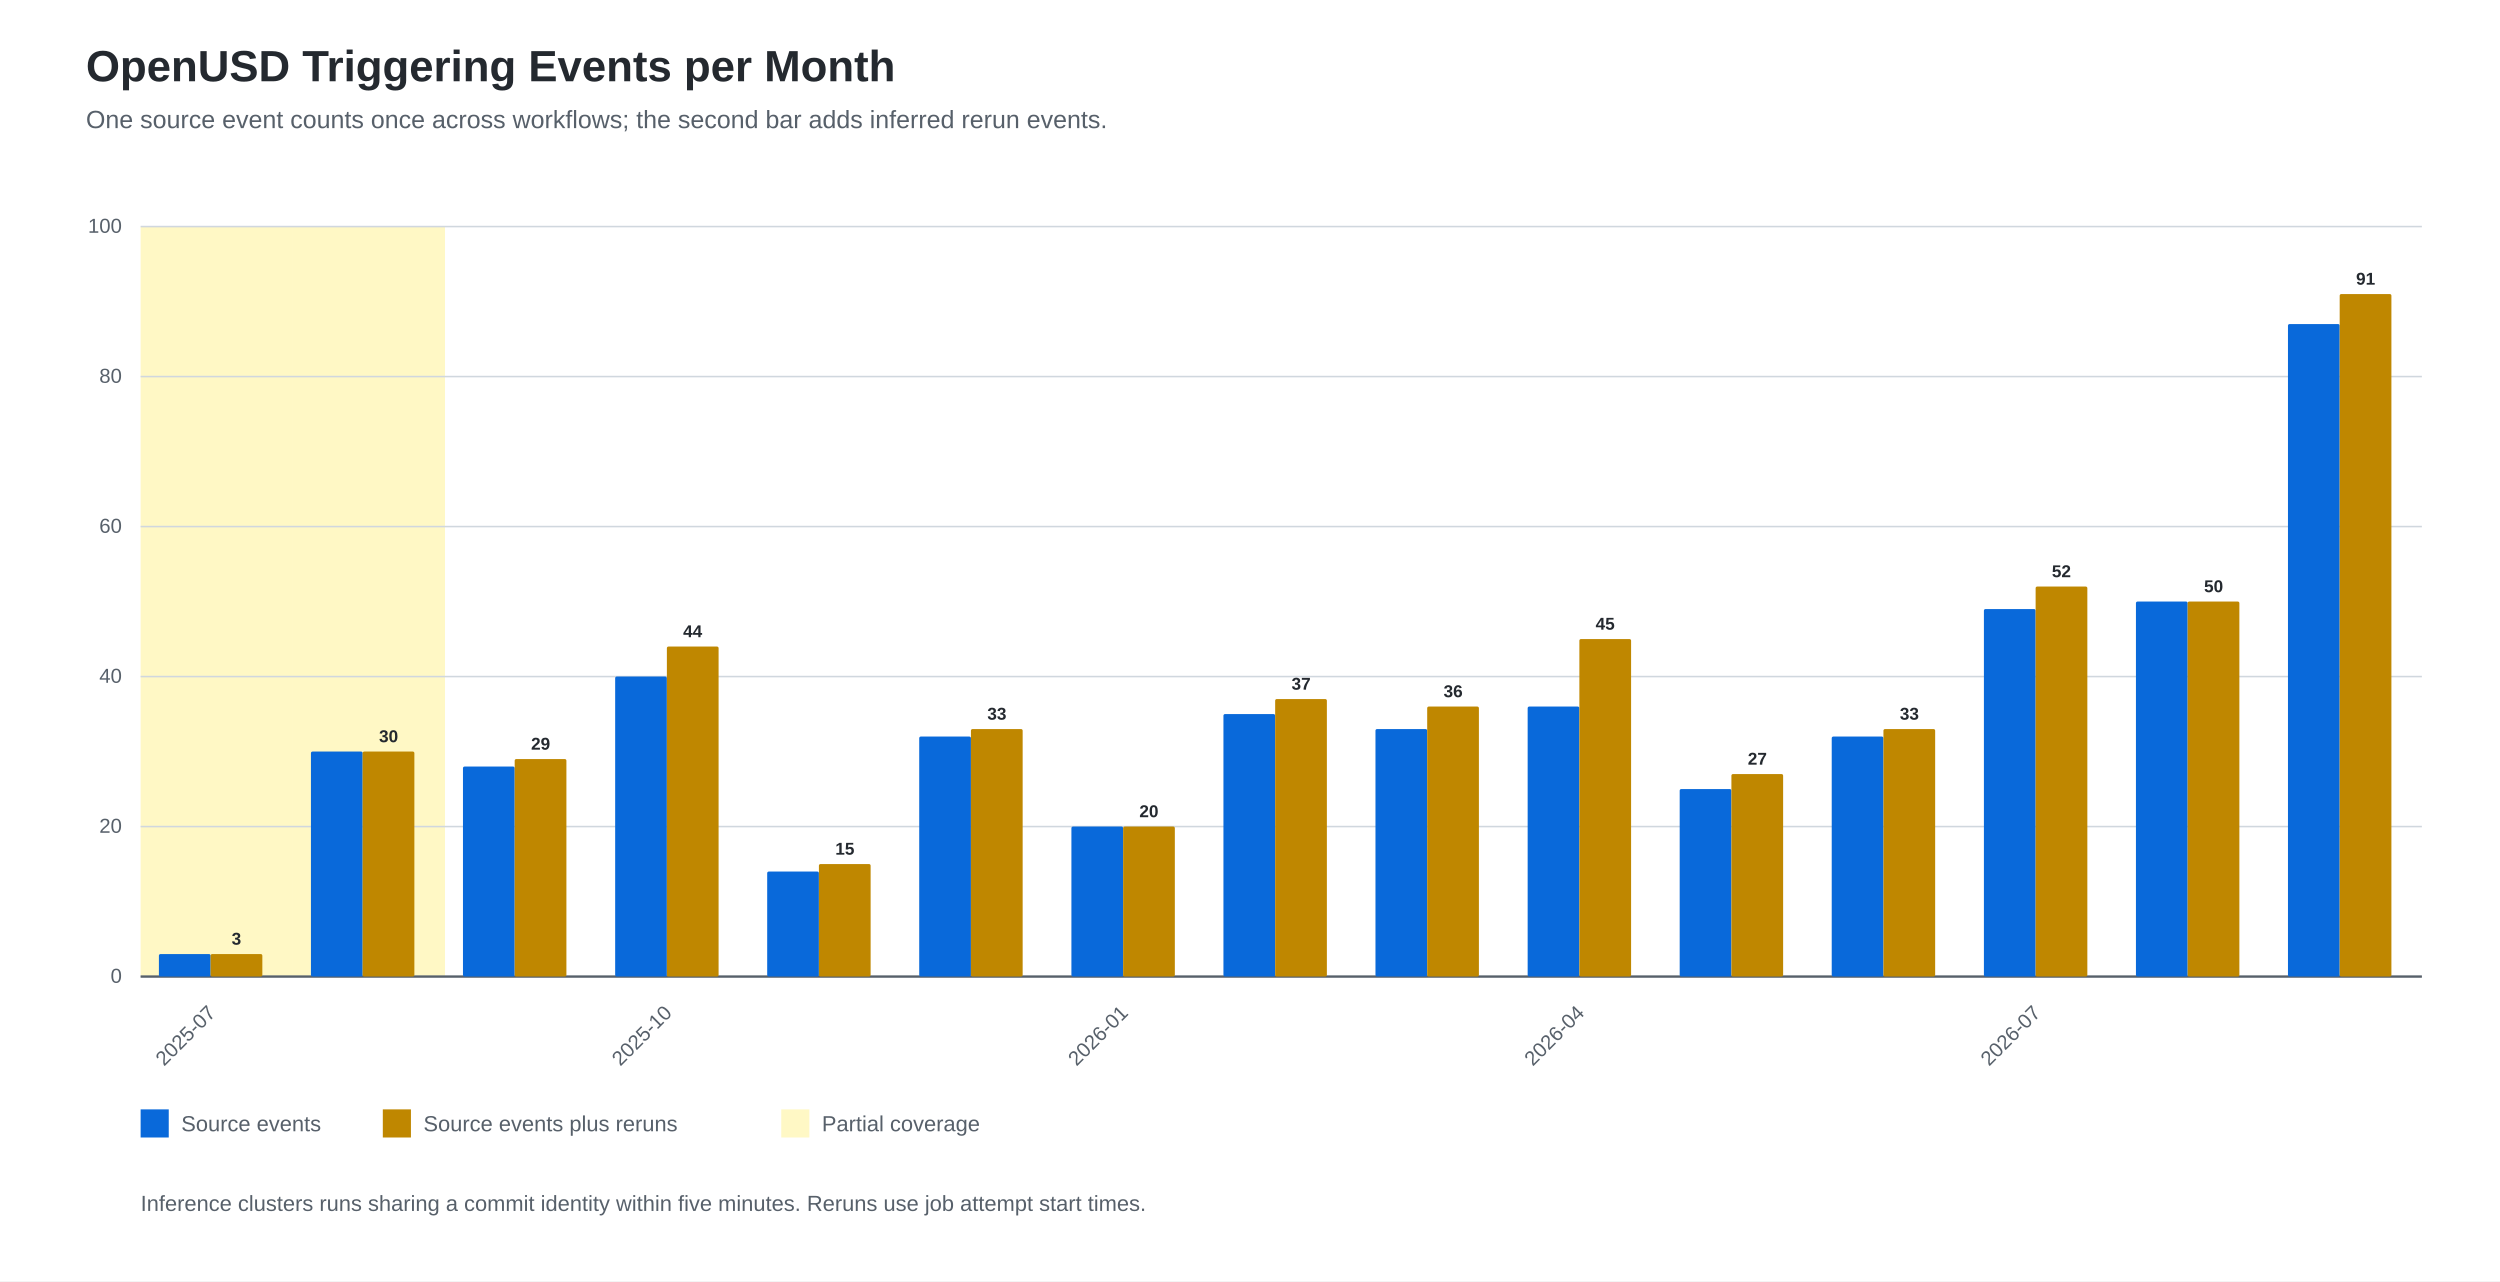
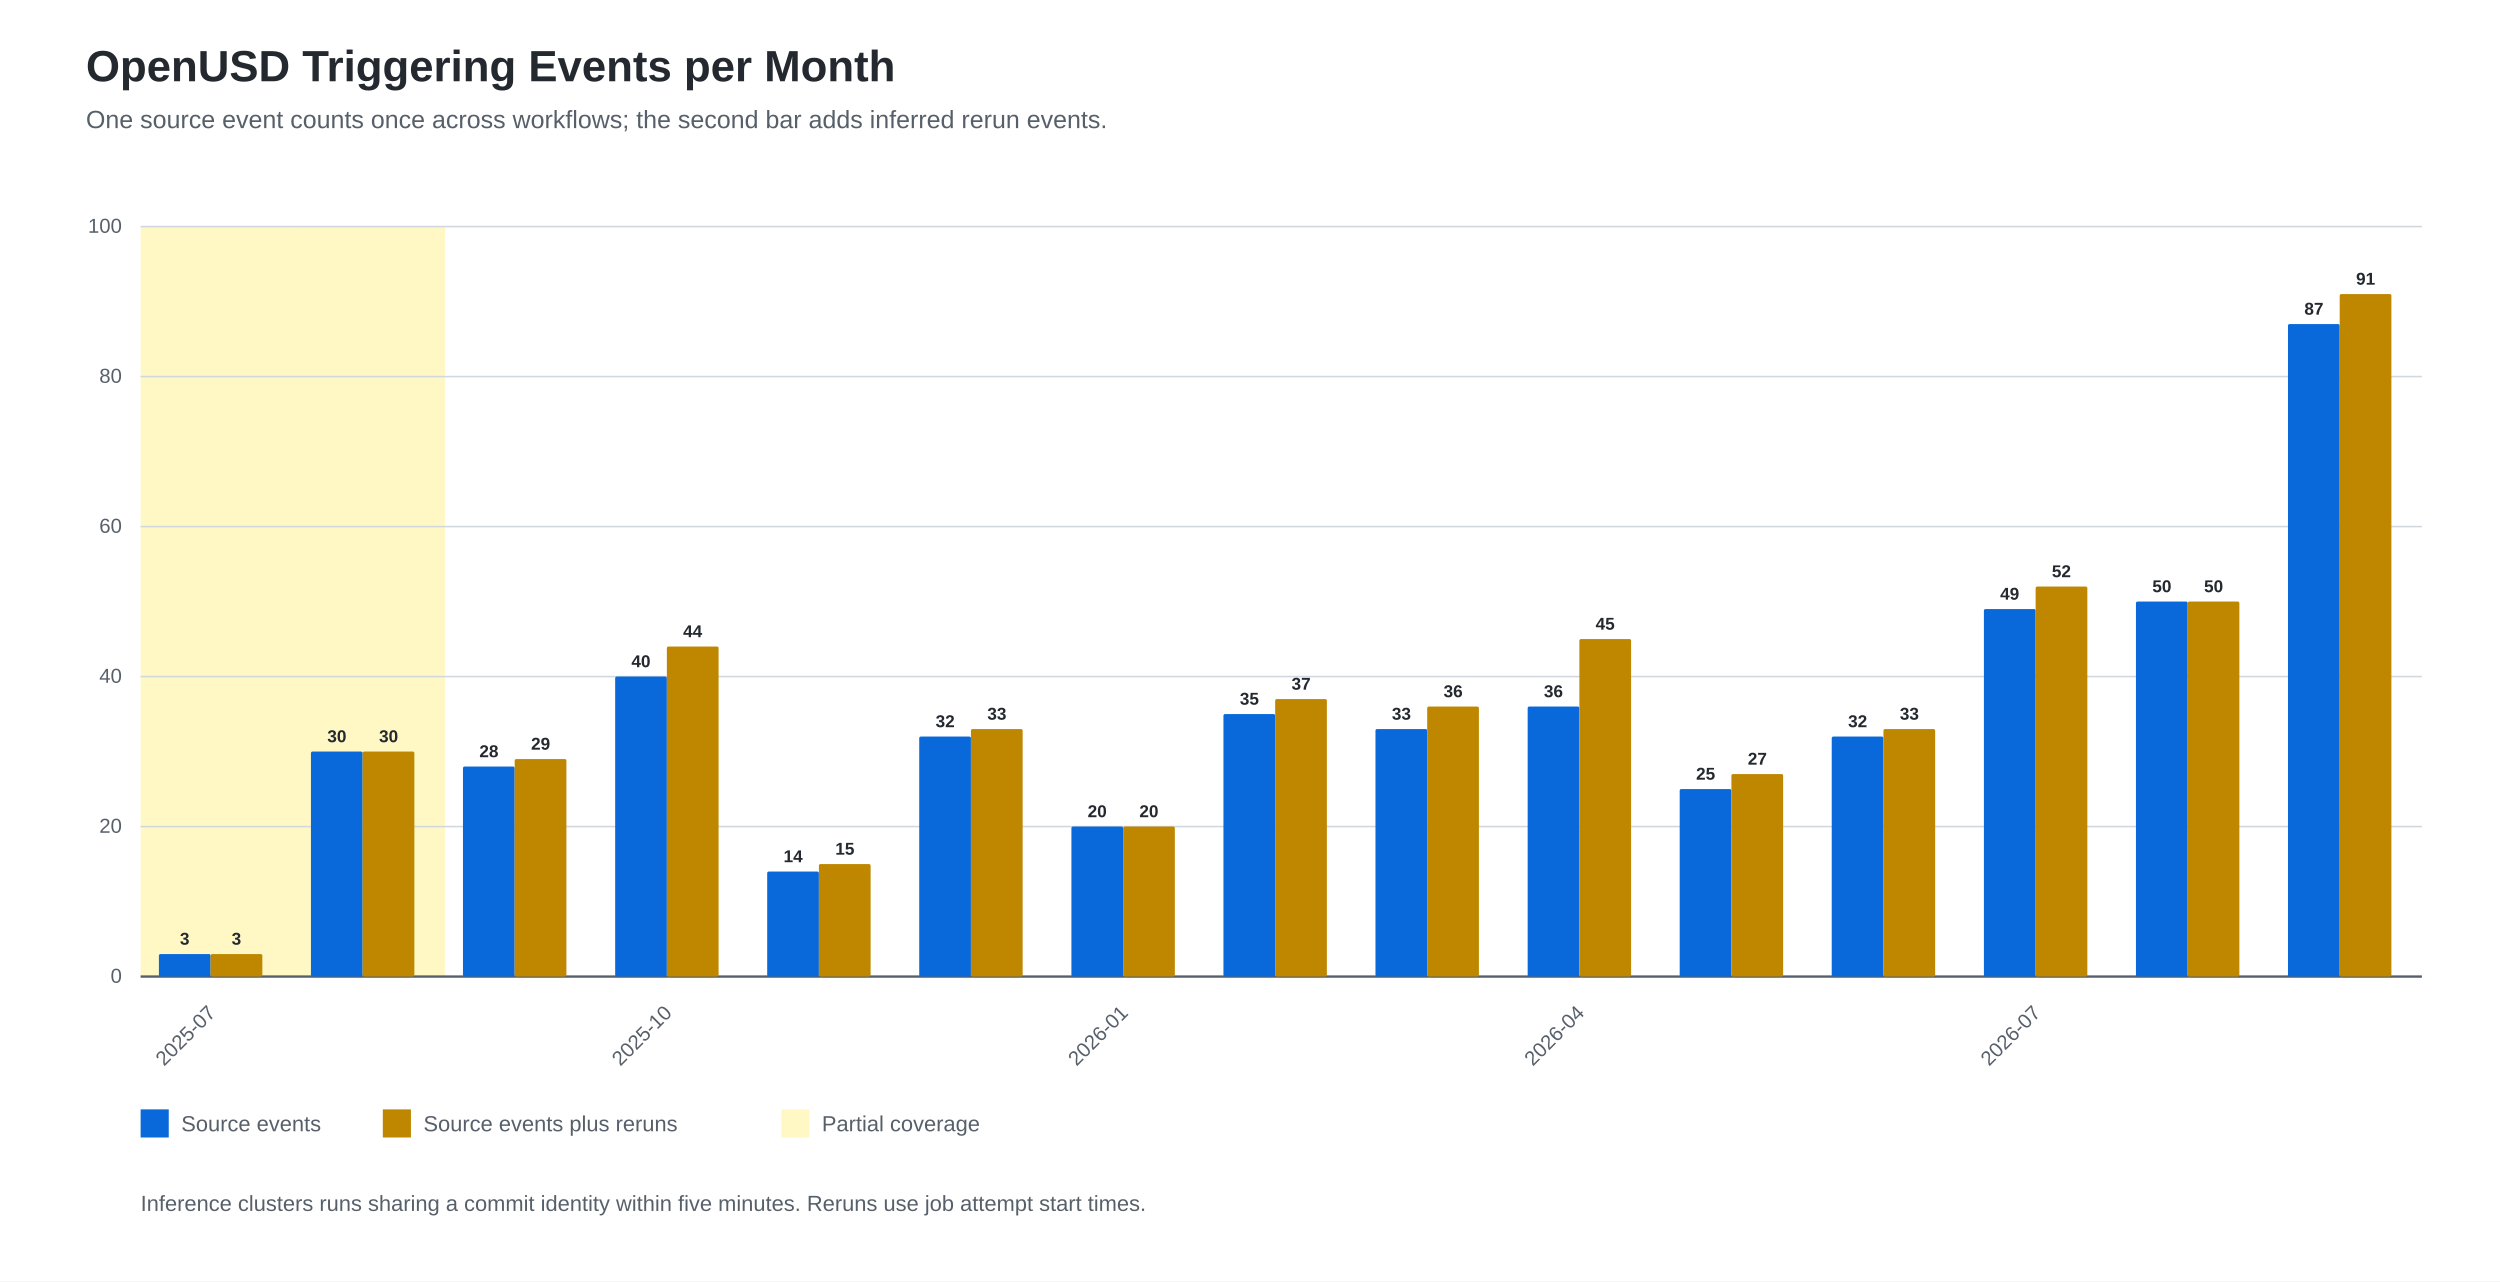
<svg xmlns="http://www.w3.org/2000/svg" width="1600" height="820" viewBox="0 0 1600 820" role="img">
  <style>
text { font-family: Arial, sans-serif; fill: #24292f; }
.title { font-size: 28px; font-weight: 700; }
.subtitle { font-size: 16px; fill: #57606a; }
.axis { font-size: 13px; fill: #57606a; }
.value { font-size: 11px; font-weight: 700; }
.note { font-size: 14px; fill: #57606a; }
.grid { stroke: #d0d7de; stroke-width: 1; }
.axis-line { stroke: #57606a; stroke-width: 1.5; }
</style>
  <rect width="1600" height="820" fill="#ffffff" />
  <text x="55.0" y="52.0" text-anchor="start" class="title">OpenUSD Triggering Events per Month</text>
  <text x="55.0" y="82.0" text-anchor="start" class="subtitle">One source event counts once across workflows; the second bar adds inferred rerun events.</text>
  <rect x="90.0" y="145.0" width="97.5" height="480.0" fill="#fff8c5" />
  <rect x="187.3" y="145.0" width="97.5" height="480.0" fill="#fff8c5" />
  <line x1="90.0" y1="625.0" x2="1550.0" y2="625.0" class="grid" />
  <text x="78.0" y="629.0" text-anchor="end" class="axis">0</text>
  <line x1="90.0" y1="529.0" x2="1550.0" y2="529.0" class="grid" />
  <text x="78.0" y="533.0" text-anchor="end" class="axis">20</text>
  <line x1="90.0" y1="433.0" x2="1550.0" y2="433.0" class="grid" />
  <text x="78.0" y="437.0" text-anchor="end" class="axis">40</text>
  <line x1="90.0" y1="337.0" x2="1550.0" y2="337.0" class="grid" />
  <text x="78.0" y="341.0" text-anchor="end" class="axis">60</text>
  <line x1="90.0" y1="241.0" x2="1550.0" y2="241.0" class="grid" />
  <text x="78.0" y="245.0" text-anchor="end" class="axis">80</text>
  <line x1="90.0" y1="145.0" x2="1550.0" y2="145.0" class="grid" />
  <text x="78.0" y="149.0" text-anchor="end" class="axis">100</text>
  <line x1="90.0" y1="625.0" x2="1550.0" y2="625.0" class="axis-line" />
  <text x="138.7" y="649.0" text-anchor="end" class="axis" transform="rotate(-45 138.7 649.0)">2025-07</text>
  <text x="430.7" y="649.0" text-anchor="end" class="axis" transform="rotate(-45 430.7 649.0)">2025-10</text>
  <text x="722.7" y="649.0" text-anchor="end" class="axis" transform="rotate(-45 722.7 649.0)">2026-01</text>
  <text x="1014.7" y="649.0" text-anchor="end" class="axis" transform="rotate(-45 1014.7 649.0)">2026-04</text>
  <text x="1306.7" y="649.0" text-anchor="end" class="axis" transform="rotate(-45 1306.7 649.0)">2026-07</text>
  <rect x="101.7" y="610.6" width="33.1" height="14.4" fill="#0969da" rx="1" />
+   <text x="118.2" y="604.6" text-anchor="middle" class="value">3</text>
  <rect x="134.8" y="610.6" width="33.1" height="14.4" fill="#bf8700" rx="1" />
  <text x="151.3" y="604.6" text-anchor="middle" class="value">3</text>
  <rect x="199.0" y="481.0" width="33.1" height="144.0" fill="#0969da" rx="1" />
+   <text x="215.6" y="475.0" text-anchor="middle" class="value">30</text>
  <rect x="232.1" y="481.0" width="33.1" height="144.0" fill="#bf8700" rx="1" />
  <text x="248.7" y="475.0" text-anchor="middle" class="value">30</text>
  <rect x="296.3" y="490.6" width="33.1" height="134.4" fill="#0969da" rx="1" />
+   <text x="312.9" y="484.6" text-anchor="middle" class="value">28</text>
  <rect x="329.4" y="485.8" width="33.1" height="139.2" fill="#bf8700" rx="1" />
  <text x="346.0" y="479.8" text-anchor="middle" class="value">29</text>
  <rect x="393.7" y="433.0" width="33.1" height="192.0" fill="#0969da" rx="1" />
+   <text x="410.2" y="427.0" text-anchor="middle" class="value">40</text>
  <rect x="426.8" y="413.8" width="33.1" height="211.2" fill="#bf8700" rx="1" />
  <text x="443.3" y="407.8" text-anchor="middle" class="value">44</text>
  <rect x="491.0" y="557.8" width="33.1" height="67.2" fill="#0969da" rx="1" />
+   <text x="507.6" y="551.8" text-anchor="middle" class="value">14</text>
  <rect x="524.1" y="553.0" width="33.1" height="72.0" fill="#bf8700" rx="1" />
  <text x="540.7" y="547.0" text-anchor="middle" class="value">15</text>
  <rect x="588.3" y="471.4" width="33.1" height="153.6" fill="#0969da" rx="1" />
+   <text x="604.9" y="465.4" text-anchor="middle" class="value">32</text>
  <rect x="621.4" y="466.6" width="33.1" height="158.4" fill="#bf8700" rx="1" />
  <text x="638.0" y="460.6" text-anchor="middle" class="value">33</text>
  <rect x="685.7" y="529.0" width="33.1" height="96.0" fill="#0969da" rx="1" />
+   <text x="702.2" y="523.0" text-anchor="middle" class="value">20</text>
  <rect x="718.8" y="529.0" width="33.1" height="96.0" fill="#bf8700" rx="1" />
  <text x="735.3" y="523.0" text-anchor="middle" class="value">20</text>
  <rect x="783.0" y="457.0" width="33.1" height="168.0" fill="#0969da" rx="1" />
+   <text x="799.6" y="451.0" text-anchor="middle" class="value">35</text>
  <rect x="816.1" y="447.4" width="33.1" height="177.6" fill="#bf8700" rx="1" />
  <text x="832.7" y="441.4" text-anchor="middle" class="value">37</text>
  <rect x="880.3" y="466.6" width="33.1" height="158.4" fill="#0969da" rx="1" />
+   <text x="896.9" y="460.6" text-anchor="middle" class="value">33</text>
  <rect x="913.4" y="452.2" width="33.1" height="172.8" fill="#bf8700" rx="1" />
  <text x="930.0" y="446.2" text-anchor="middle" class="value">36</text>
  <rect x="977.7" y="452.2" width="33.1" height="172.8" fill="#0969da" rx="1" />
+   <text x="994.2" y="446.2" text-anchor="middle" class="value">36</text>
  <rect x="1010.8" y="409.0" width="33.1" height="216.0" fill="#bf8700" rx="1" />
  <text x="1027.3" y="403.0" text-anchor="middle" class="value">45</text>
  <rect x="1075.0" y="505.0" width="33.1" height="120.0" fill="#0969da" rx="1" />
+   <text x="1091.6" y="499.0" text-anchor="middle" class="value">25</text>
  <rect x="1108.1" y="495.4" width="33.1" height="129.6" fill="#bf8700" rx="1" />
  <text x="1124.7" y="489.4" text-anchor="middle" class="value">27</text>
  <rect x="1172.3" y="471.4" width="33.1" height="153.6" fill="#0969da" rx="1" />
+   <text x="1188.9" y="465.4" text-anchor="middle" class="value">32</text>
  <rect x="1205.4" y="466.6" width="33.1" height="158.4" fill="#bf8700" rx="1" />
  <text x="1222.0" y="460.6" text-anchor="middle" class="value">33</text>
  <rect x="1269.7" y="389.8" width="33.1" height="235.2" fill="#0969da" rx="1" />
+   <text x="1286.2" y="383.8" text-anchor="middle" class="value">49</text>
  <rect x="1302.8" y="375.4" width="33.1" height="249.6" fill="#bf8700" rx="1" />
  <text x="1319.3" y="369.4" text-anchor="middle" class="value">52</text>
  <rect x="1367.0" y="385.0" width="33.1" height="240.0" fill="#0969da" rx="1" />
+   <text x="1383.6" y="379.0" text-anchor="middle" class="value">50</text>
  <rect x="1400.1" y="385.0" width="33.1" height="240.0" fill="#bf8700" rx="1" />
  <text x="1416.7" y="379.0" text-anchor="middle" class="value">50</text>
  <rect x="1464.3" y="207.4" width="33.1" height="417.6" fill="#0969da" rx="1" />
+   <text x="1480.9" y="201.4" text-anchor="middle" class="value">87</text>
  <rect x="1497.4" y="188.2" width="33.1" height="436.8" fill="#bf8700" rx="1" />
  <text x="1514.0" y="182.2" text-anchor="middle" class="value">91</text>
  <rect x="90" y="710" width="18" height="18" fill="#0969da" />
  <text x="116.0" y="724.0" text-anchor="start" class="note">Source events</text>
  <rect x="245" y="710" width="18" height="18" fill="#bf8700" />
  <text x="271.0" y="724.0" text-anchor="start" class="note">Source events plus reruns</text>
  <rect x="500" y="710" width="18" height="18" fill="#fff8c5" />
  <text x="526.0" y="724.0" text-anchor="start" class="note">Partial coverage</text>
  <text x="90.0" y="775.0" text-anchor="start" class="note">Inference clusters runs sharing a commit identity within five minutes. Reruns use job attempt start times.</text>
</svg>
